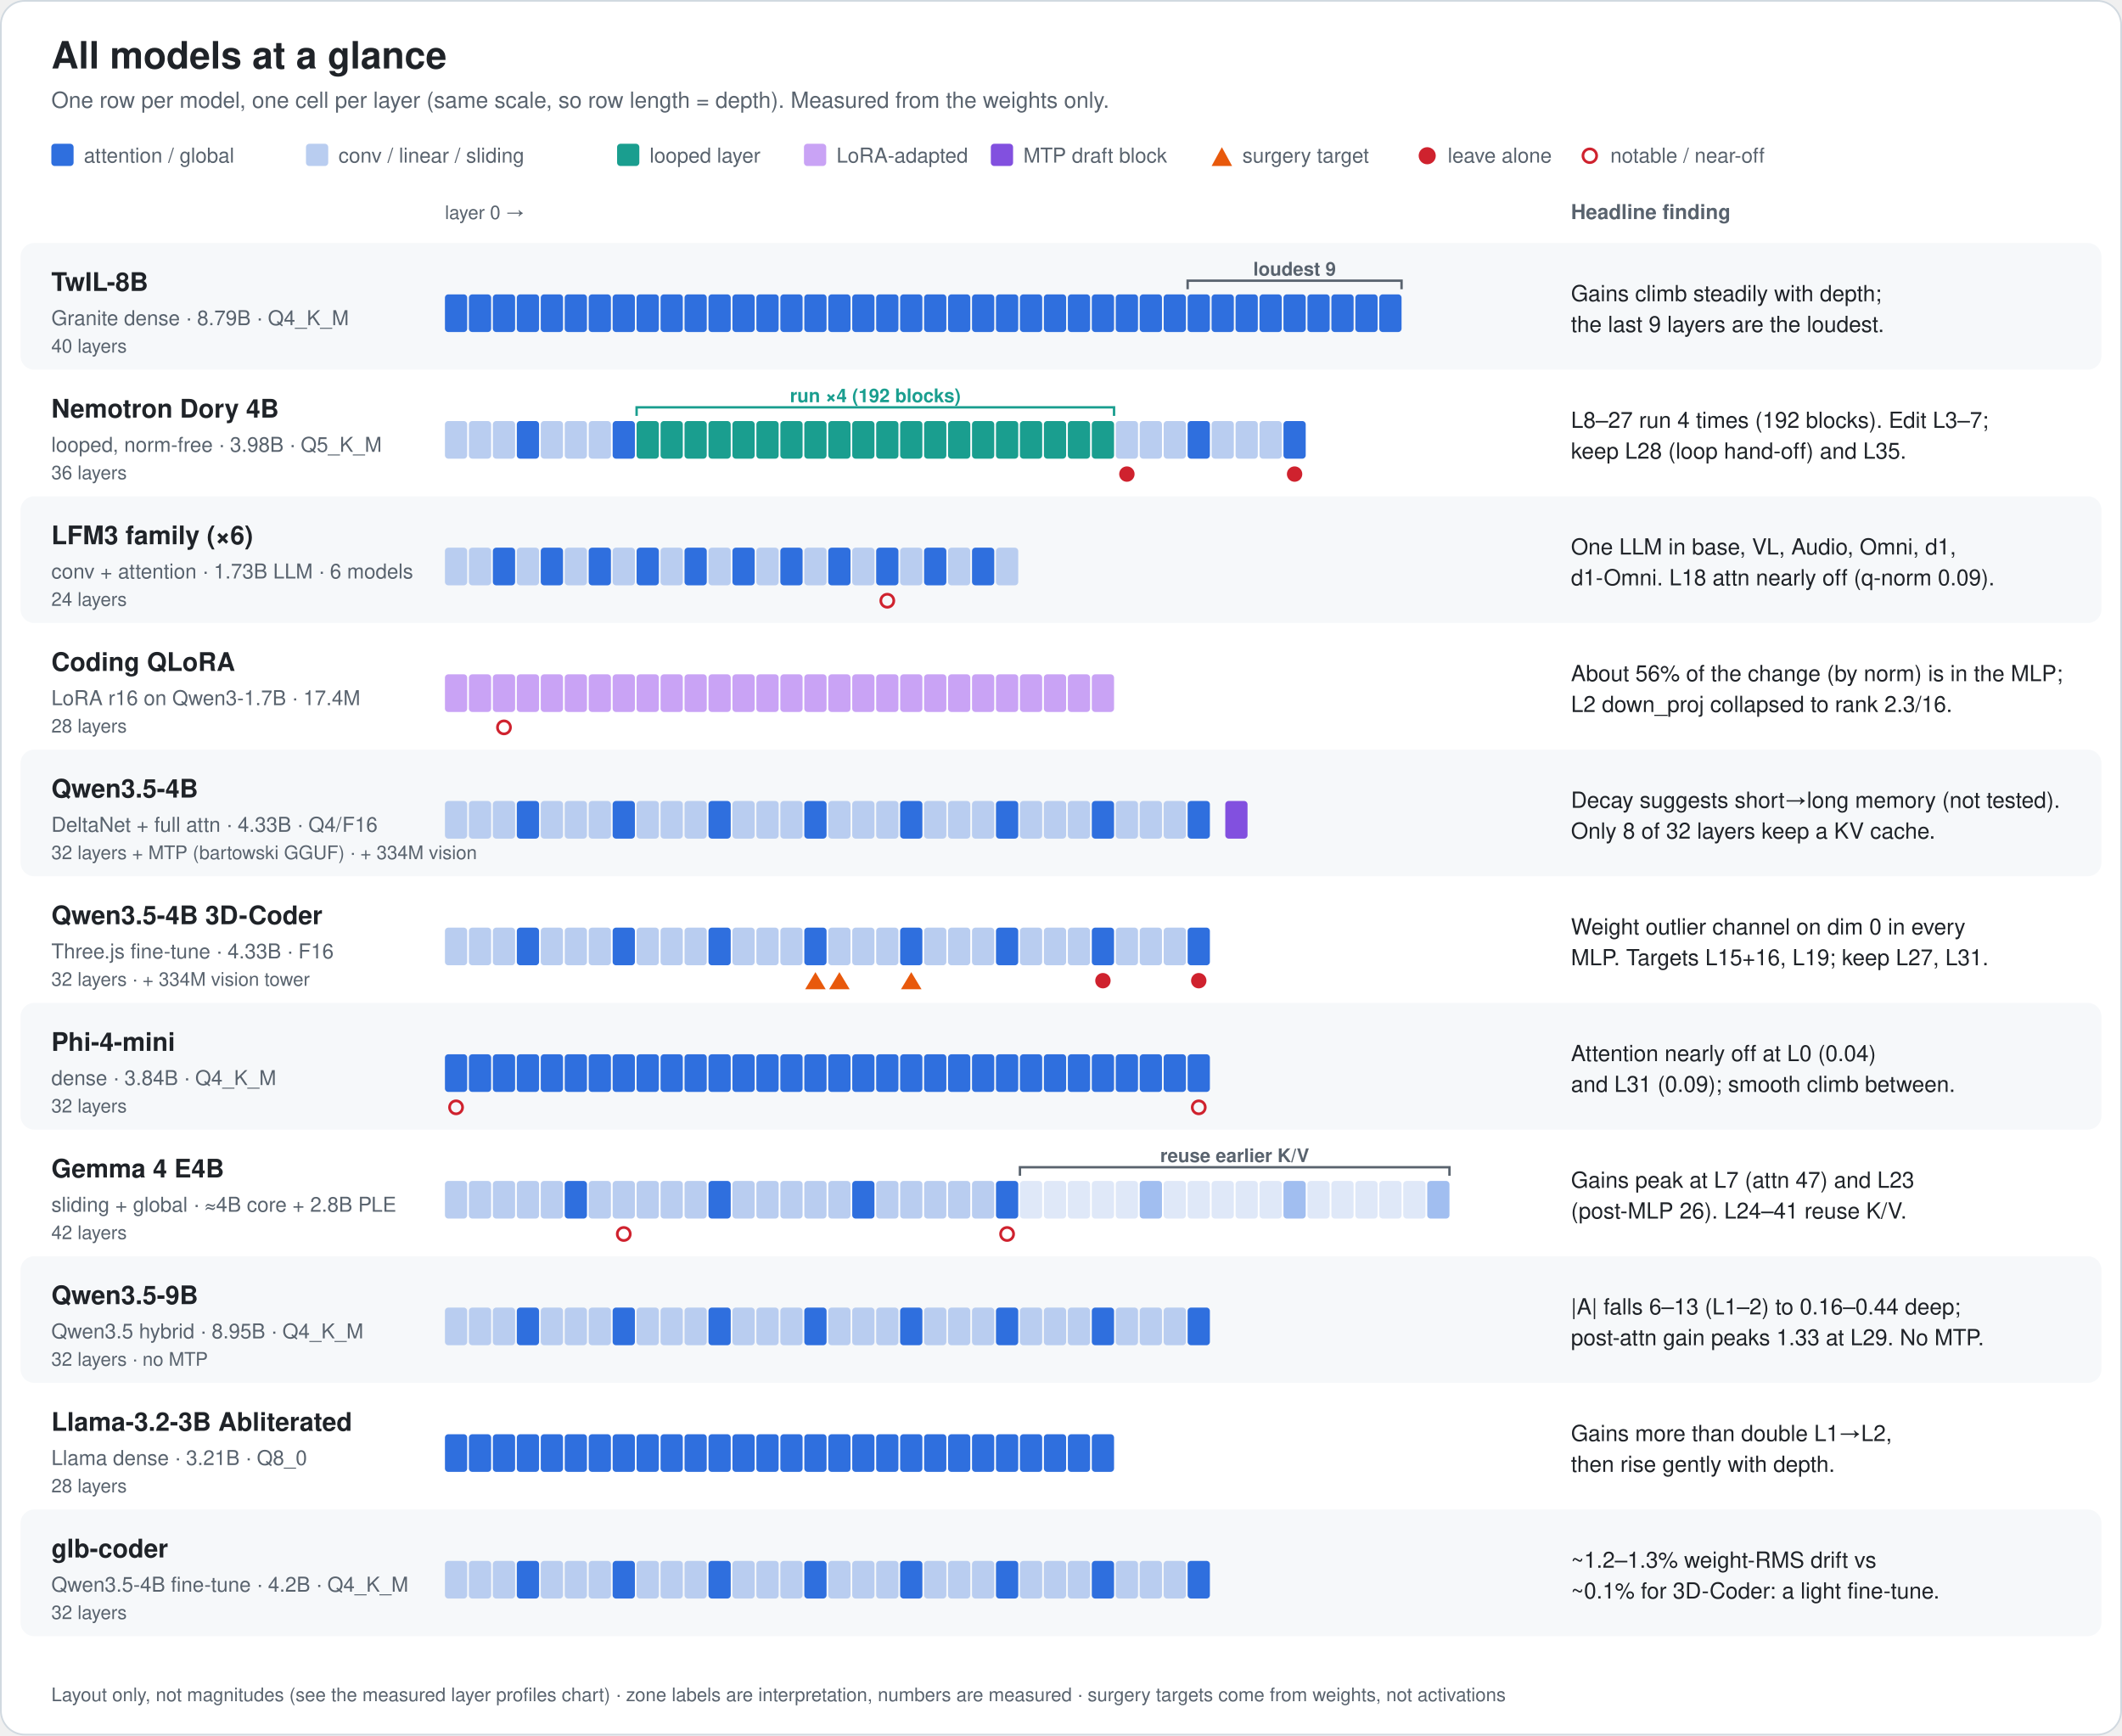
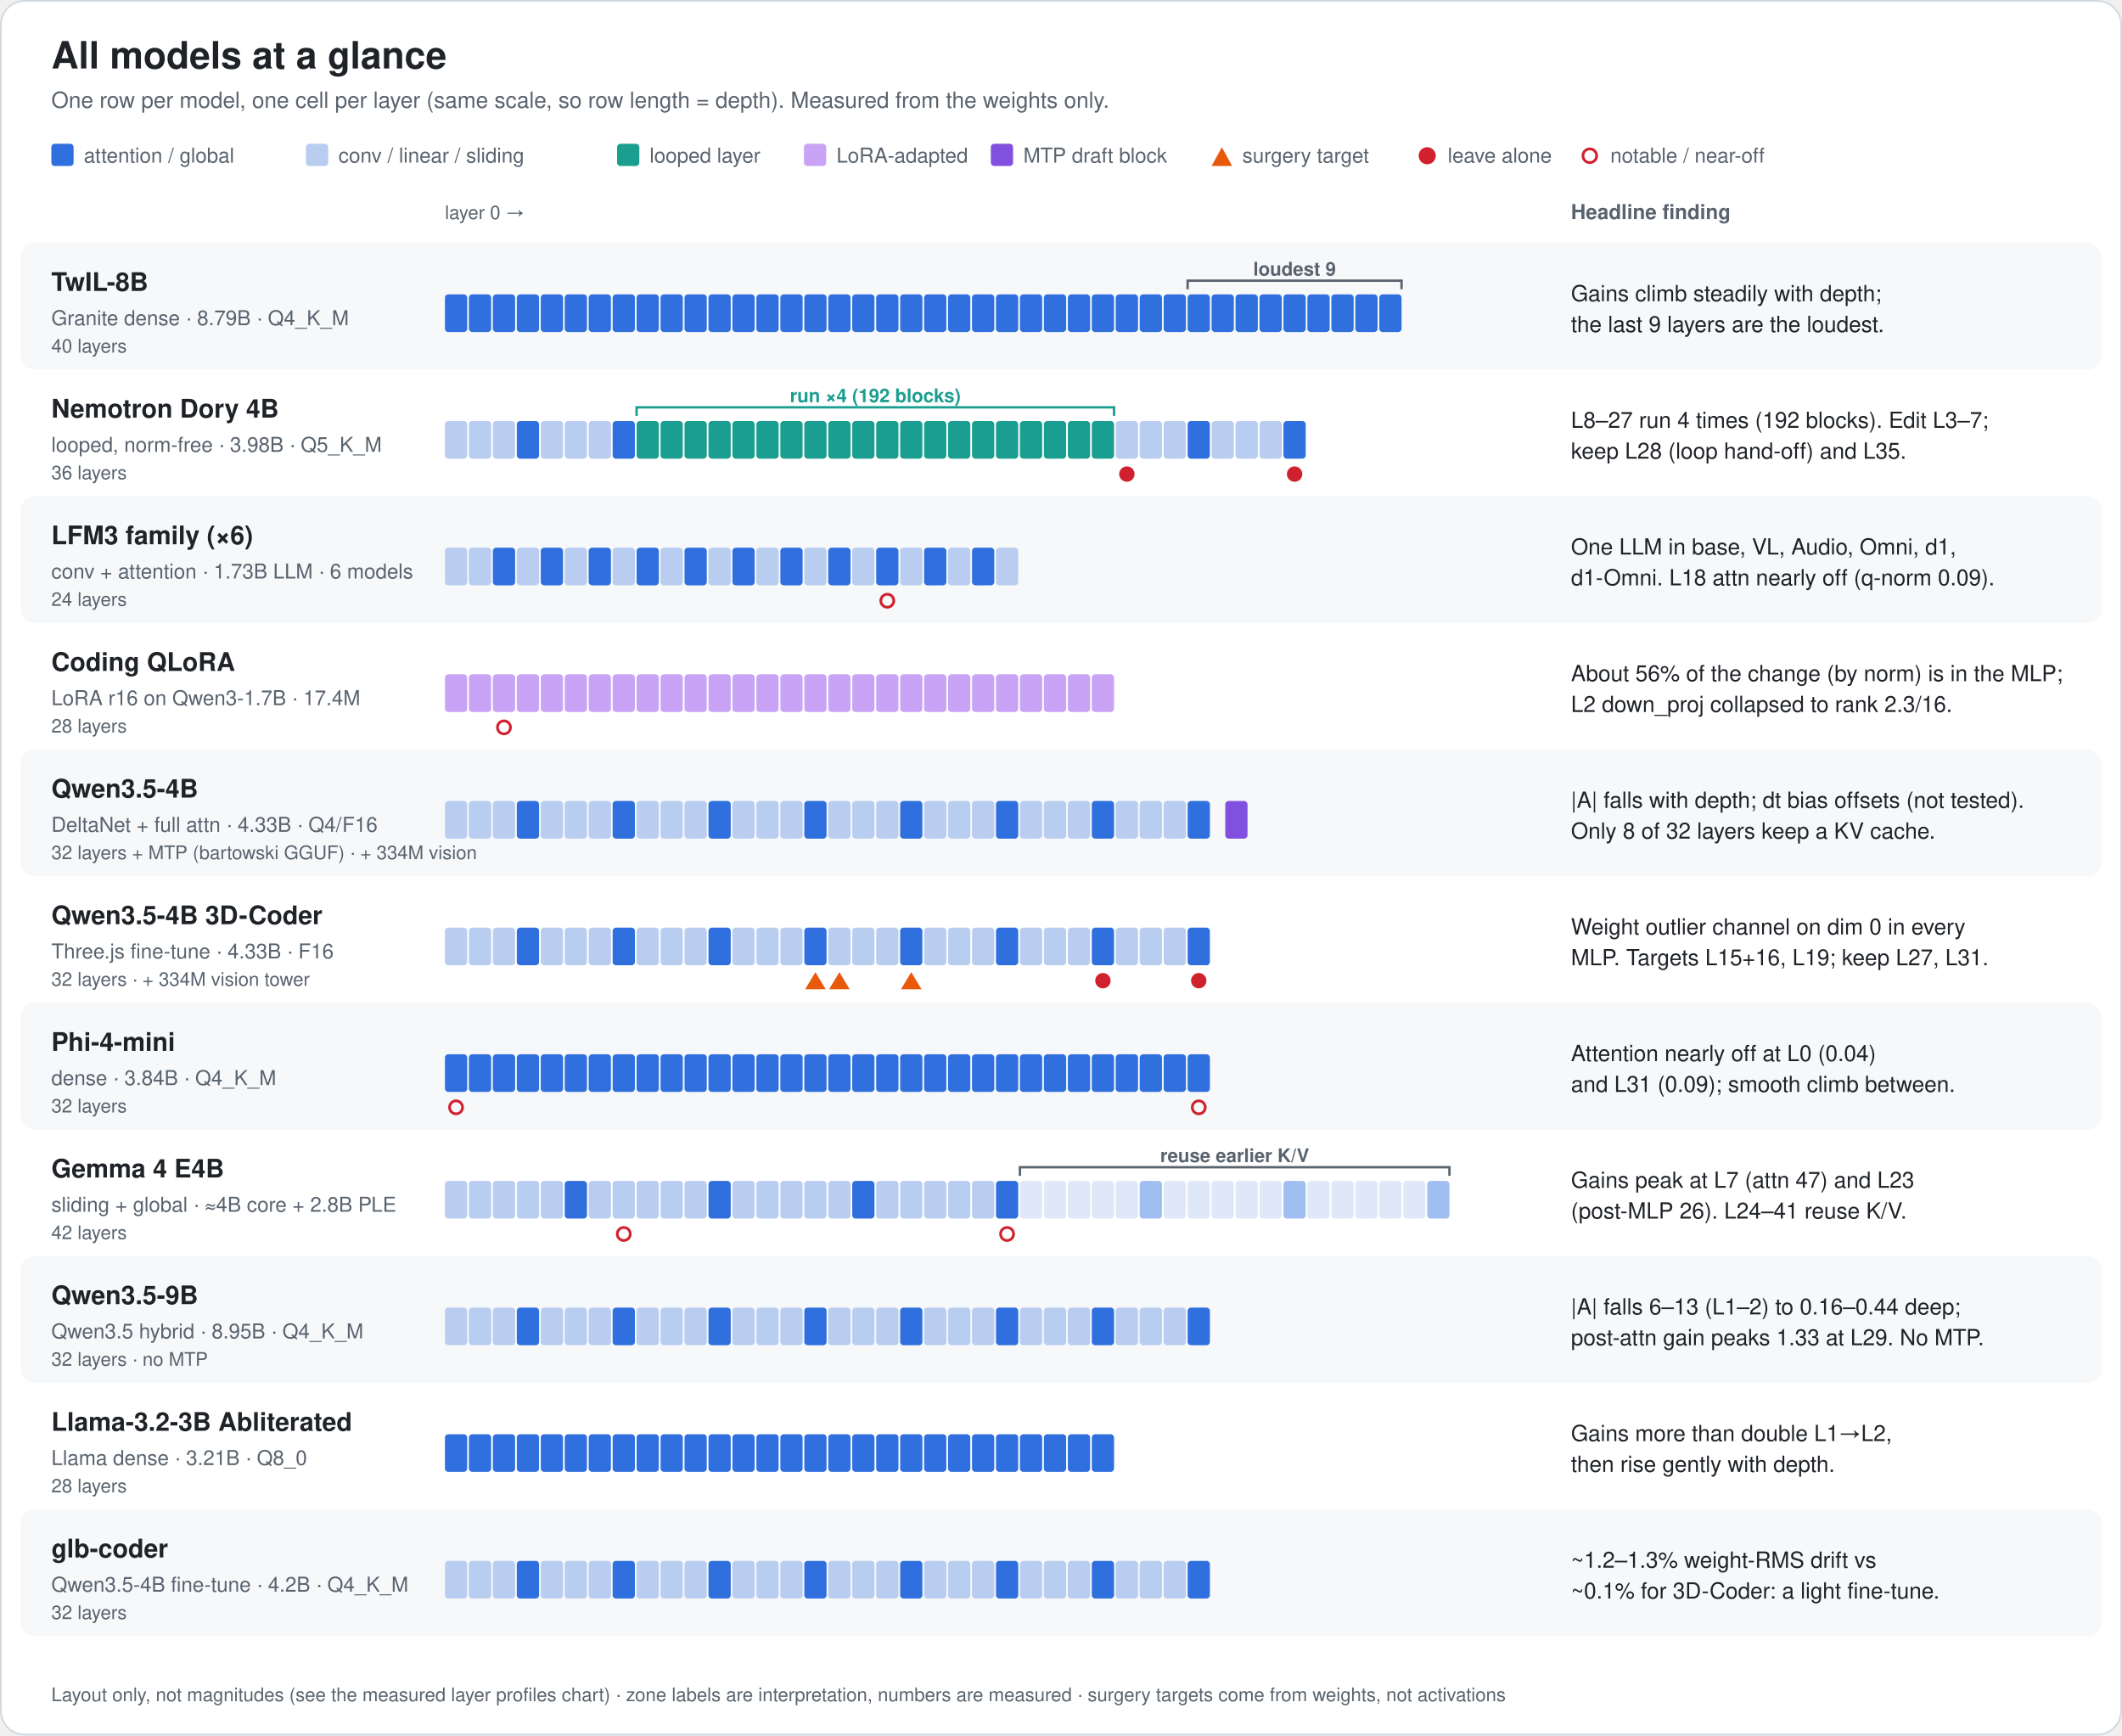
<svg xmlns="http://www.w3.org/2000/svg" width="1240" height="1014" viewBox="0 0 1240 1014" font-family="-apple-system,Segoe UI,Helvetica,Arial,sans-serif">
  <rect x="0.5" y="0.5" width="1239" height="1013" rx="14" fill="#ffffff" stroke="#d1d9e0" />
  <text x="30" y="40" font-size="22" fill="#1f2328" text-anchor="start" font-weight="700">All models at a glance</text>
  <text x="30" y="63" font-size="13" fill="#59636e" text-anchor="start" font-weight="normal">One row per model, one cell per layer (same scale, so row length = depth). Measured from the weights only.</text>
  <rect x="30" y="84" width="13" height="13" rx="2" fill="#2f6fde" />
  <text x="49" y="95" font-size="12" fill="#59636e" text-anchor="start" font-weight="normal">attention / global</text>
  <rect x="178.8" y="84" width="13" height="13" rx="2" fill="#b9cdf0" />
  <text x="197.8" y="95" font-size="12" fill="#59636e" text-anchor="start" font-weight="normal">conv / linear / sliding</text>
  <rect x="360.6" y="84" width="13" height="13" rx="2" fill="#1a9e8f" />
  <text x="379.6" y="95" font-size="12" fill="#59636e" text-anchor="start" font-weight="normal">looped layer</text>
  <rect x="469.8" y="84" width="13" height="13" rx="2" fill="#c9a3f5" />
  <text x="488.8" y="95" font-size="12" fill="#59636e" text-anchor="start" font-weight="normal">LoRA-adapted</text>
  <rect x="579.0" y="84" width="13" height="13" rx="2" fill="#8250df" />
  <text x="598.0" y="95" font-size="12" fill="#59636e" text-anchor="start" font-weight="normal">MTP draft block</text>
  <path d="M708.0 97 l6 -11 l6 11 z" fill="#e8590c" />
  <text x="726.0" y="95" font-size="12" fill="#59636e" text-anchor="start" font-weight="normal">surgery target</text>
  <circle cx="834.0" cy="91" r="5" fill="#cf222e" />
  <text x="846.0" y="95" font-size="12" fill="#59636e" text-anchor="start" font-weight="normal">leave alone</text>
  <circle cx="929.0" cy="91" r="4" fill="none" stroke="#cf222e" stroke-width="1.6" />
  <text x="941.0" y="95" font-size="12" fill="#59636e" text-anchor="start" font-weight="normal">notable / near-off</text>
  <text x="260" y="128" font-size="11" fill="#59636e" text-anchor="start" font-weight="normal">layer 0 →</text>
  <text x="918" y="128" font-size="12" fill="#59636e" text-anchor="start" font-weight="600">Headline finding</text>
  <rect x="12" y="142" width="1216" height="74" rx="8" fill="#f6f8fa" />
  <text x="30" y="170" font-size="15" fill="#1f2328" text-anchor="start" font-weight="700">TwIL-8B</text>
  <text x="30" y="190" font-size="12" fill="#59636e" text-anchor="start" font-weight="normal">Granite dense · 8.79B · Q4_K_M</text>
  <text x="30" y="206" font-size="11" fill="#59636e" text-anchor="start" font-weight="normal">40 layers</text>
  <rect x="260" y="172" width="13" height="22" rx="2" fill="#2f6fde" />
  <rect x="274" y="172" width="13" height="22" rx="2" fill="#2f6fde" />
  <rect x="288" y="172" width="13" height="22" rx="2" fill="#2f6fde" />
  <rect x="302" y="172" width="13" height="22" rx="2" fill="#2f6fde" />
  <rect x="316" y="172" width="13" height="22" rx="2" fill="#2f6fde" />
  <rect x="330" y="172" width="13" height="22" rx="2" fill="#2f6fde" />
  <rect x="344" y="172" width="13" height="22" rx="2" fill="#2f6fde" />
  <rect x="358" y="172" width="13" height="22" rx="2" fill="#2f6fde" />
  <rect x="372" y="172" width="13" height="22" rx="2" fill="#2f6fde" />
  <rect x="386" y="172" width="13" height="22" rx="2" fill="#2f6fde" />
  <rect x="400" y="172" width="13" height="22" rx="2" fill="#2f6fde" />
  <rect x="414" y="172" width="13" height="22" rx="2" fill="#2f6fde" />
  <rect x="428" y="172" width="13" height="22" rx="2" fill="#2f6fde" />
  <rect x="442" y="172" width="13" height="22" rx="2" fill="#2f6fde" />
  <rect x="456" y="172" width="13" height="22" rx="2" fill="#2f6fde" />
  <rect x="470" y="172" width="13" height="22" rx="2" fill="#2f6fde" />
  <rect x="484" y="172" width="13" height="22" rx="2" fill="#2f6fde" />
  <rect x="498" y="172" width="13" height="22" rx="2" fill="#2f6fde" />
  <rect x="512" y="172" width="13" height="22" rx="2" fill="#2f6fde" />
  <rect x="526" y="172" width="13" height="22" rx="2" fill="#2f6fde" />
  <rect x="540" y="172" width="13" height="22" rx="2" fill="#2f6fde" />
  <rect x="554" y="172" width="13" height="22" rx="2" fill="#2f6fde" />
  <rect x="568" y="172" width="13" height="22" rx="2" fill="#2f6fde" />
  <rect x="582" y="172" width="13" height="22" rx="2" fill="#2f6fde" />
  <rect x="596" y="172" width="13" height="22" rx="2" fill="#2f6fde" />
  <rect x="610" y="172" width="13" height="22" rx="2" fill="#2f6fde" />
  <rect x="624" y="172" width="13" height="22" rx="2" fill="#2f6fde" />
  <rect x="638" y="172" width="13" height="22" rx="2" fill="#2f6fde" />
  <rect x="652" y="172" width="13" height="22" rx="2" fill="#2f6fde" />
  <rect x="666" y="172" width="13" height="22" rx="2" fill="#2f6fde" />
  <rect x="680" y="172" width="13" height="22" rx="2" fill="#2f6fde" />
  <rect x="694" y="172" width="13" height="22" rx="2" fill="#2f6fde" />
  <rect x="708" y="172" width="13" height="22" rx="2" fill="#2f6fde" />
  <rect x="722" y="172" width="13" height="22" rx="2" fill="#2f6fde" />
  <rect x="736" y="172" width="13" height="22" rx="2" fill="#2f6fde" />
  <rect x="750" y="172" width="13" height="22" rx="2" fill="#2f6fde" />
  <rect x="764" y="172" width="13" height="22" rx="2" fill="#2f6fde" />
  <rect x="778" y="172" width="13" height="22" rx="2" fill="#2f6fde" />
  <rect x="792" y="172" width="13" height="22" rx="2" fill="#2f6fde" />
  <rect x="806" y="172" width="13" height="22" rx="2" fill="#2f6fde" />
  <path d="M694 169 v-5 H819 v5" fill="none" stroke="#59636e" stroke-width="1.4" />
  <text x="756.5" y="161" font-size="11" fill="#59636e" text-anchor="middle" font-weight="600">loudest 9</text>
  <text x="918" y="176" font-size="13" fill="#1f2328" text-anchor="start" font-weight="normal">Gains climb steadily with depth;</text>
  <text x="918" y="194" font-size="13" fill="#1f2328" text-anchor="start" font-weight="normal">the last 9 layers are the loudest.</text>
  <text x="30" y="244" font-size="15" fill="#1f2328" text-anchor="start" font-weight="700">Nemotron Dory 4B</text>
  <text x="30" y="264" font-size="12" fill="#59636e" text-anchor="start" font-weight="normal">looped, norm-free · 3.98B · Q5_K_M</text>
  <text x="30" y="280" font-size="11" fill="#59636e" text-anchor="start" font-weight="normal">36 layers</text>
  <rect x="260" y="246" width="13" height="22" rx="2" fill="#b9cdf0" />
  <rect x="274" y="246" width="13" height="22" rx="2" fill="#b9cdf0" />
  <rect x="288" y="246" width="13" height="22" rx="2" fill="#b9cdf0" />
  <rect x="302" y="246" width="13" height="22" rx="2" fill="#2f6fde" />
  <rect x="316" y="246" width="13" height="22" rx="2" fill="#b9cdf0" />
  <rect x="330" y="246" width="13" height="22" rx="2" fill="#b9cdf0" />
  <rect x="344" y="246" width="13" height="22" rx="2" fill="#b9cdf0" />
  <rect x="358" y="246" width="13" height="22" rx="2" fill="#2f6fde" />
  <rect x="372" y="246" width="13" height="22" rx="2" fill="#1a9e8f" />
  <rect x="386" y="246" width="13" height="22" rx="2" fill="#1a9e8f" />
  <rect x="400" y="246" width="13" height="22" rx="2" fill="#1a9e8f" />
  <rect x="414" y="246" width="13" height="22" rx="2" fill="#1a9e8f" />
  <rect x="428" y="246" width="13" height="22" rx="2" fill="#1a9e8f" />
  <rect x="442" y="246" width="13" height="22" rx="2" fill="#1a9e8f" />
  <rect x="456" y="246" width="13" height="22" rx="2" fill="#1a9e8f" />
  <rect x="470" y="246" width="13" height="22" rx="2" fill="#1a9e8f" />
  <rect x="484" y="246" width="13" height="22" rx="2" fill="#1a9e8f" />
  <rect x="498" y="246" width="13" height="22" rx="2" fill="#1a9e8f" />
  <rect x="512" y="246" width="13" height="22" rx="2" fill="#1a9e8f" />
  <rect x="526" y="246" width="13" height="22" rx="2" fill="#1a9e8f" />
  <rect x="540" y="246" width="13" height="22" rx="2" fill="#1a9e8f" />
  <rect x="554" y="246" width="13" height="22" rx="2" fill="#1a9e8f" />
  <rect x="568" y="246" width="13" height="22" rx="2" fill="#1a9e8f" />
  <rect x="582" y="246" width="13" height="22" rx="2" fill="#1a9e8f" />
  <rect x="596" y="246" width="13" height="22" rx="2" fill="#1a9e8f" />
  <rect x="610" y="246" width="13" height="22" rx="2" fill="#1a9e8f" />
  <rect x="624" y="246" width="13" height="22" rx="2" fill="#1a9e8f" />
  <rect x="638" y="246" width="13" height="22" rx="2" fill="#1a9e8f" />
  <rect x="652" y="246" width="13" height="22" rx="2" fill="#b9cdf0" />
  <rect x="666" y="246" width="13" height="22" rx="2" fill="#b9cdf0" />
  <rect x="680" y="246" width="13" height="22" rx="2" fill="#b9cdf0" />
  <rect x="694" y="246" width="13" height="22" rx="2" fill="#2f6fde" />
  <rect x="708" y="246" width="13" height="22" rx="2" fill="#b9cdf0" />
  <rect x="722" y="246" width="13" height="22" rx="2" fill="#b9cdf0" />
  <rect x="736" y="246" width="13" height="22" rx="2" fill="#b9cdf0" />
  <rect x="750" y="246" width="13" height="22" rx="2" fill="#2f6fde" />
  <circle cx="658.5" cy="277" r="4.5" fill="#cf222e" />
  <circle cx="756.5" cy="277" r="4.5" fill="#cf222e" />
  <path d="M372 243 v-5 H651 v5" fill="none" stroke="#1a9e8f" stroke-width="1.4" />
  <text x="511.5" y="235" font-size="11" fill="#1a9e8f" text-anchor="middle" font-weight="600">run ×4 (192 blocks)</text>
  <text x="918" y="250" font-size="13" fill="#1f2328" text-anchor="start" font-weight="normal">L8–27 run 4 times (192 blocks). Edit L3–7;</text>
  <text x="918" y="268" font-size="13" fill="#1f2328" text-anchor="start" font-weight="normal">keep L28 (loop hand-off) and L35.</text>
  <rect x="12" y="290" width="1216" height="74" rx="8" fill="#f6f8fa" />
  <text x="30" y="318" font-size="15" fill="#1f2328" text-anchor="start" font-weight="700">LFM3 family (×6)</text>
  <text x="30" y="338" font-size="12" fill="#59636e" text-anchor="start" font-weight="normal">conv + attention · 1.73B LLM · 6 models</text>
  <text x="30" y="354" font-size="11" fill="#59636e" text-anchor="start" font-weight="normal">24 layers</text>
  <rect x="260" y="320" width="13" height="22" rx="2" fill="#b9cdf0" />
  <rect x="274" y="320" width="13" height="22" rx="2" fill="#b9cdf0" />
  <rect x="288" y="320" width="13" height="22" rx="2" fill="#2f6fde" />
  <rect x="302" y="320" width="13" height="22" rx="2" fill="#b9cdf0" />
  <rect x="316" y="320" width="13" height="22" rx="2" fill="#2f6fde" />
  <rect x="330" y="320" width="13" height="22" rx="2" fill="#b9cdf0" />
  <rect x="344" y="320" width="13" height="22" rx="2" fill="#2f6fde" />
  <rect x="358" y="320" width="13" height="22" rx="2" fill="#b9cdf0" />
  <rect x="372" y="320" width="13" height="22" rx="2" fill="#2f6fde" />
  <rect x="386" y="320" width="13" height="22" rx="2" fill="#b9cdf0" />
  <rect x="400" y="320" width="13" height="22" rx="2" fill="#2f6fde" />
  <rect x="414" y="320" width="13" height="22" rx="2" fill="#b9cdf0" />
  <rect x="428" y="320" width="13" height="22" rx="2" fill="#2f6fde" />
  <rect x="442" y="320" width="13" height="22" rx="2" fill="#b9cdf0" />
  <rect x="456" y="320" width="13" height="22" rx="2" fill="#2f6fde" />
  <rect x="470" y="320" width="13" height="22" rx="2" fill="#b9cdf0" />
  <rect x="484" y="320" width="13" height="22" rx="2" fill="#2f6fde" />
  <rect x="498" y="320" width="13" height="22" rx="2" fill="#b9cdf0" />
  <rect x="512" y="320" width="13" height="22" rx="2" fill="#2f6fde" />
  <rect x="526" y="320" width="13" height="22" rx="2" fill="#b9cdf0" />
  <rect x="540" y="320" width="13" height="22" rx="2" fill="#2f6fde" />
  <rect x="554" y="320" width="13" height="22" rx="2" fill="#b9cdf0" />
  <rect x="568" y="320" width="13" height="22" rx="2" fill="#2f6fde" />
  <rect x="582" y="320" width="13" height="22" rx="2" fill="#b9cdf0" />
  <circle cx="518.5" cy="351" r="3.8" fill="none" stroke="#cf222e" stroke-width="1.6" />
  <text x="918" y="324" font-size="13" fill="#1f2328" text-anchor="start" font-weight="normal">One LLM in base, VL, Audio, Omni, d1,</text>
  <text x="918" y="342" font-size="13" fill="#1f2328" text-anchor="start" font-weight="normal">d1-Omni. L18 attn nearly off (q-norm 0.09).</text>
  <text x="30" y="392" font-size="15" fill="#1f2328" text-anchor="start" font-weight="700">Coding QLoRA</text>
  <text x="30" y="412" font-size="12" fill="#59636e" text-anchor="start" font-weight="normal">LoRA r16 on Qwen3-1.7B · 17.4M</text>
  <text x="30" y="428" font-size="11" fill="#59636e" text-anchor="start" font-weight="normal">28 layers</text>
  <rect x="260" y="394" width="13" height="22" rx="2" fill="#c9a3f5" />
  <rect x="274" y="394" width="13" height="22" rx="2" fill="#c9a3f5" />
  <rect x="288" y="394" width="13" height="22" rx="2" fill="#c9a3f5" />
  <rect x="302" y="394" width="13" height="22" rx="2" fill="#c9a3f5" />
  <rect x="316" y="394" width="13" height="22" rx="2" fill="#c9a3f5" />
  <rect x="330" y="394" width="13" height="22" rx="2" fill="#c9a3f5" />
  <rect x="344" y="394" width="13" height="22" rx="2" fill="#c9a3f5" />
  <rect x="358" y="394" width="13" height="22" rx="2" fill="#c9a3f5" />
  <rect x="372" y="394" width="13" height="22" rx="2" fill="#c9a3f5" />
  <rect x="386" y="394" width="13" height="22" rx="2" fill="#c9a3f5" />
  <rect x="400" y="394" width="13" height="22" rx="2" fill="#c9a3f5" />
  <rect x="414" y="394" width="13" height="22" rx="2" fill="#c9a3f5" />
  <rect x="428" y="394" width="13" height="22" rx="2" fill="#c9a3f5" />
  <rect x="442" y="394" width="13" height="22" rx="2" fill="#c9a3f5" />
  <rect x="456" y="394" width="13" height="22" rx="2" fill="#c9a3f5" />
  <rect x="470" y="394" width="13" height="22" rx="2" fill="#c9a3f5" />
  <rect x="484" y="394" width="13" height="22" rx="2" fill="#c9a3f5" />
  <rect x="498" y="394" width="13" height="22" rx="2" fill="#c9a3f5" />
  <rect x="512" y="394" width="13" height="22" rx="2" fill="#c9a3f5" />
  <rect x="526" y="394" width="13" height="22" rx="2" fill="#c9a3f5" />
  <rect x="540" y="394" width="13" height="22" rx="2" fill="#c9a3f5" />
  <rect x="554" y="394" width="13" height="22" rx="2" fill="#c9a3f5" />
  <rect x="568" y="394" width="13" height="22" rx="2" fill="#c9a3f5" />
  <rect x="582" y="394" width="13" height="22" rx="2" fill="#c9a3f5" />
  <rect x="596" y="394" width="13" height="22" rx="2" fill="#c9a3f5" />
  <rect x="610" y="394" width="13" height="22" rx="2" fill="#c9a3f5" />
  <rect x="624" y="394" width="13" height="22" rx="2" fill="#c9a3f5" />
  <rect x="638" y="394" width="13" height="22" rx="2" fill="#c9a3f5" />
  <circle cx="294.5" cy="425" r="3.8" fill="none" stroke="#cf222e" stroke-width="1.6" />
  <text x="918" y="398" font-size="13" fill="#1f2328" text-anchor="start" font-weight="normal">About 56% of the change (by norm) is in the MLP;</text>
  <text x="918" y="416" font-size="13" fill="#1f2328" text-anchor="start" font-weight="normal">L2 down_proj collapsed to rank 2.3/16.</text>
  <rect x="12" y="438" width="1216" height="74" rx="8" fill="#f6f8fa" />
  <text x="30" y="466" font-size="15" fill="#1f2328" text-anchor="start" font-weight="700">Qwen3.5-4B</text>
  <text x="30" y="486" font-size="12" fill="#59636e" text-anchor="start" font-weight="normal">DeltaNet + full attn · 4.33B · Q4/F16</text>
  <text x="30" y="502" font-size="11" fill="#59636e" text-anchor="start" font-weight="normal">32 layers + MTP (bartowski GGUF) · + 334M vision</text>
  <rect x="260" y="468" width="13" height="22" rx="2" fill="#b9cdf0" />
  <rect x="274" y="468" width="13" height="22" rx="2" fill="#b9cdf0" />
  <rect x="288" y="468" width="13" height="22" rx="2" fill="#b9cdf0" />
  <rect x="302" y="468" width="13" height="22" rx="2" fill="#2f6fde" />
  <rect x="316" y="468" width="13" height="22" rx="2" fill="#b9cdf0" />
  <rect x="330" y="468" width="13" height="22" rx="2" fill="#b9cdf0" />
  <rect x="344" y="468" width="13" height="22" rx="2" fill="#b9cdf0" />
  <rect x="358" y="468" width="13" height="22" rx="2" fill="#2f6fde" />
  <rect x="372" y="468" width="13" height="22" rx="2" fill="#b9cdf0" />
  <rect x="386" y="468" width="13" height="22" rx="2" fill="#b9cdf0" />
  <rect x="400" y="468" width="13" height="22" rx="2" fill="#b9cdf0" />
  <rect x="414" y="468" width="13" height="22" rx="2" fill="#2f6fde" />
  <rect x="428" y="468" width="13" height="22" rx="2" fill="#b9cdf0" />
  <rect x="442" y="468" width="13" height="22" rx="2" fill="#b9cdf0" />
  <rect x="456" y="468" width="13" height="22" rx="2" fill="#b9cdf0" />
  <rect x="470" y="468" width="13" height="22" rx="2" fill="#2f6fde" />
  <rect x="484" y="468" width="13" height="22" rx="2" fill="#b9cdf0" />
  <rect x="498" y="468" width="13" height="22" rx="2" fill="#b9cdf0" />
  <rect x="512" y="468" width="13" height="22" rx="2" fill="#b9cdf0" />
  <rect x="526" y="468" width="13" height="22" rx="2" fill="#2f6fde" />
  <rect x="540" y="468" width="13" height="22" rx="2" fill="#b9cdf0" />
  <rect x="554" y="468" width="13" height="22" rx="2" fill="#b9cdf0" />
  <rect x="568" y="468" width="13" height="22" rx="2" fill="#b9cdf0" />
  <rect x="582" y="468" width="13" height="22" rx="2" fill="#2f6fde" />
  <rect x="596" y="468" width="13" height="22" rx="2" fill="#b9cdf0" />
  <rect x="610" y="468" width="13" height="22" rx="2" fill="#b9cdf0" />
  <rect x="624" y="468" width="13" height="22" rx="2" fill="#b9cdf0" />
  <rect x="638" y="468" width="13" height="22" rx="2" fill="#2f6fde" />
  <rect x="652" y="468" width="13" height="22" rx="2" fill="#b9cdf0" />
  <rect x="666" y="468" width="13" height="22" rx="2" fill="#b9cdf0" />
  <rect x="680" y="468" width="13" height="22" rx="2" fill="#b9cdf0" />
  <rect x="694" y="468" width="13" height="22" rx="2" fill="#2f6fde" />
  <rect x="716" y="468" width="13" height="22" rx="2" fill="#8250df" />
-   <text x="918" y="472" font-size="13" fill="#1f2328" text-anchor="start" font-weight="normal">Decay suggests short→long memory (not tested).</text>
+   <text x="918" y="472" font-size="13" fill="#1f2328" text-anchor="start" font-weight="normal">|A| falls with depth; dt bias offsets (not tested).</text>
  <text x="918" y="490" font-size="13" fill="#1f2328" text-anchor="start" font-weight="normal">Only 8 of 32 layers keep a KV cache.</text>
  <text x="30" y="540" font-size="15" fill="#1f2328" text-anchor="start" font-weight="700">Qwen3.5-4B 3D-Coder</text>
  <text x="30" y="560" font-size="12" fill="#59636e" text-anchor="start" font-weight="normal">Three.js fine-tune · 4.33B · F16</text>
  <text x="30" y="576" font-size="11" fill="#59636e" text-anchor="start" font-weight="normal">32 layers · + 334M vision tower</text>
  <rect x="260" y="542" width="13" height="22" rx="2" fill="#b9cdf0" />
  <rect x="274" y="542" width="13" height="22" rx="2" fill="#b9cdf0" />
  <rect x="288" y="542" width="13" height="22" rx="2" fill="#b9cdf0" />
  <rect x="302" y="542" width="13" height="22" rx="2" fill="#2f6fde" />
  <rect x="316" y="542" width="13" height="22" rx="2" fill="#b9cdf0" />
  <rect x="330" y="542" width="13" height="22" rx="2" fill="#b9cdf0" />
  <rect x="344" y="542" width="13" height="22" rx="2" fill="#b9cdf0" />
  <rect x="358" y="542" width="13" height="22" rx="2" fill="#2f6fde" />
  <rect x="372" y="542" width="13" height="22" rx="2" fill="#b9cdf0" />
  <rect x="386" y="542" width="13" height="22" rx="2" fill="#b9cdf0" />
  <rect x="400" y="542" width="13" height="22" rx="2" fill="#b9cdf0" />
  <rect x="414" y="542" width="13" height="22" rx="2" fill="#2f6fde" />
  <rect x="428" y="542" width="13" height="22" rx="2" fill="#b9cdf0" />
  <rect x="442" y="542" width="13" height="22" rx="2" fill="#b9cdf0" />
  <rect x="456" y="542" width="13" height="22" rx="2" fill="#b9cdf0" />
  <rect x="470" y="542" width="13" height="22" rx="2" fill="#2f6fde" />
  <rect x="484" y="542" width="13" height="22" rx="2" fill="#b9cdf0" />
  <rect x="498" y="542" width="13" height="22" rx="2" fill="#b9cdf0" />
  <rect x="512" y="542" width="13" height="22" rx="2" fill="#b9cdf0" />
  <rect x="526" y="542" width="13" height="22" rx="2" fill="#2f6fde" />
  <rect x="540" y="542" width="13" height="22" rx="2" fill="#b9cdf0" />
  <rect x="554" y="542" width="13" height="22" rx="2" fill="#b9cdf0" />
  <rect x="568" y="542" width="13" height="22" rx="2" fill="#b9cdf0" />
  <rect x="582" y="542" width="13" height="22" rx="2" fill="#2f6fde" />
  <rect x="596" y="542" width="13" height="22" rx="2" fill="#b9cdf0" />
  <rect x="610" y="542" width="13" height="22" rx="2" fill="#b9cdf0" />
  <rect x="624" y="542" width="13" height="22" rx="2" fill="#b9cdf0" />
  <rect x="638" y="542" width="13" height="22" rx="2" fill="#2f6fde" />
  <rect x="652" y="542" width="13" height="22" rx="2" fill="#b9cdf0" />
  <rect x="666" y="542" width="13" height="22" rx="2" fill="#b9cdf0" />
  <rect x="680" y="542" width="13" height="22" rx="2" fill="#b9cdf0" />
  <rect x="694" y="542" width="13" height="22" rx="2" fill="#2f6fde" />
  <path d="M470.5 578 l6 -10 l6 10 z" fill="#e8590c" />
  <path d="M484.5 578 l6 -10 l6 10 z" fill="#e8590c" />
  <path d="M526.5 578 l6 -10 l6 10 z" fill="#e8590c" />
  <circle cx="644.5" cy="573" r="4.5" fill="#cf222e" />
  <circle cx="700.5" cy="573" r="4.5" fill="#cf222e" />
  <text x="918" y="546" font-size="13" fill="#1f2328" text-anchor="start" font-weight="normal">Weight outlier channel on dim 0 in every</text>
  <text x="918" y="564" font-size="13" fill="#1f2328" text-anchor="start" font-weight="normal">MLP. Targets L15+16, L19; keep L27, L31.</text>
  <rect x="12" y="586" width="1216" height="74" rx="8" fill="#f6f8fa" />
  <text x="30" y="614" font-size="15" fill="#1f2328" text-anchor="start" font-weight="700">Phi-4-mini</text>
  <text x="30" y="634" font-size="12" fill="#59636e" text-anchor="start" font-weight="normal">dense · 3.84B · Q4_K_M</text>
  <text x="30" y="650" font-size="11" fill="#59636e" text-anchor="start" font-weight="normal">32 layers</text>
  <rect x="260" y="616" width="13" height="22" rx="2" fill="#2f6fde" />
  <rect x="274" y="616" width="13" height="22" rx="2" fill="#2f6fde" />
  <rect x="288" y="616" width="13" height="22" rx="2" fill="#2f6fde" />
  <rect x="302" y="616" width="13" height="22" rx="2" fill="#2f6fde" />
  <rect x="316" y="616" width="13" height="22" rx="2" fill="#2f6fde" />
  <rect x="330" y="616" width="13" height="22" rx="2" fill="#2f6fde" />
  <rect x="344" y="616" width="13" height="22" rx="2" fill="#2f6fde" />
  <rect x="358" y="616" width="13" height="22" rx="2" fill="#2f6fde" />
  <rect x="372" y="616" width="13" height="22" rx="2" fill="#2f6fde" />
  <rect x="386" y="616" width="13" height="22" rx="2" fill="#2f6fde" />
  <rect x="400" y="616" width="13" height="22" rx="2" fill="#2f6fde" />
  <rect x="414" y="616" width="13" height="22" rx="2" fill="#2f6fde" />
  <rect x="428" y="616" width="13" height="22" rx="2" fill="#2f6fde" />
  <rect x="442" y="616" width="13" height="22" rx="2" fill="#2f6fde" />
  <rect x="456" y="616" width="13" height="22" rx="2" fill="#2f6fde" />
  <rect x="470" y="616" width="13" height="22" rx="2" fill="#2f6fde" />
  <rect x="484" y="616" width="13" height="22" rx="2" fill="#2f6fde" />
  <rect x="498" y="616" width="13" height="22" rx="2" fill="#2f6fde" />
  <rect x="512" y="616" width="13" height="22" rx="2" fill="#2f6fde" />
  <rect x="526" y="616" width="13" height="22" rx="2" fill="#2f6fde" />
  <rect x="540" y="616" width="13" height="22" rx="2" fill="#2f6fde" />
  <rect x="554" y="616" width="13" height="22" rx="2" fill="#2f6fde" />
  <rect x="568" y="616" width="13" height="22" rx="2" fill="#2f6fde" />
  <rect x="582" y="616" width="13" height="22" rx="2" fill="#2f6fde" />
  <rect x="596" y="616" width="13" height="22" rx="2" fill="#2f6fde" />
  <rect x="610" y="616" width="13" height="22" rx="2" fill="#2f6fde" />
  <rect x="624" y="616" width="13" height="22" rx="2" fill="#2f6fde" />
  <rect x="638" y="616" width="13" height="22" rx="2" fill="#2f6fde" />
  <rect x="652" y="616" width="13" height="22" rx="2" fill="#2f6fde" />
  <rect x="666" y="616" width="13" height="22" rx="2" fill="#2f6fde" />
  <rect x="680" y="616" width="13" height="22" rx="2" fill="#2f6fde" />
  <rect x="694" y="616" width="13" height="22" rx="2" fill="#2f6fde" />
  <circle cx="266.5" cy="647" r="3.8" fill="none" stroke="#cf222e" stroke-width="1.6" />
  <circle cx="700.5" cy="647" r="3.8" fill="none" stroke="#cf222e" stroke-width="1.6" />
  <text x="918" y="620" font-size="13" fill="#1f2328" text-anchor="start" font-weight="normal">Attention nearly off at L0 (0.04)</text>
  <text x="918" y="638" font-size="13" fill="#1f2328" text-anchor="start" font-weight="normal">and L31 (0.09); smooth climb between.</text>
  <text x="30" y="688" font-size="15" fill="#1f2328" text-anchor="start" font-weight="700">Gemma 4 E4B</text>
  <text x="30" y="708" font-size="12" fill="#59636e" text-anchor="start" font-weight="normal">sliding + global · ≈4B core + 2.8B PLE</text>
  <text x="30" y="724" font-size="11" fill="#59636e" text-anchor="start" font-weight="normal">42 layers</text>
  <rect x="260" y="690" width="13" height="22" rx="2" fill="#b9cdf0" />
  <rect x="274" y="690" width="13" height="22" rx="2" fill="#b9cdf0" />
  <rect x="288" y="690" width="13" height="22" rx="2" fill="#b9cdf0" />
  <rect x="302" y="690" width="13" height="22" rx="2" fill="#b9cdf0" />
  <rect x="316" y="690" width="13" height="22" rx="2" fill="#b9cdf0" />
  <rect x="330" y="690" width="13" height="22" rx="2" fill="#2f6fde" />
  <rect x="344" y="690" width="13" height="22" rx="2" fill="#b9cdf0" />
  <rect x="358" y="690" width="13" height="22" rx="2" fill="#b9cdf0" />
  <rect x="372" y="690" width="13" height="22" rx="2" fill="#b9cdf0" />
  <rect x="386" y="690" width="13" height="22" rx="2" fill="#b9cdf0" />
  <rect x="400" y="690" width="13" height="22" rx="2" fill="#b9cdf0" />
  <rect x="414" y="690" width="13" height="22" rx="2" fill="#2f6fde" />
  <rect x="428" y="690" width="13" height="22" rx="2" fill="#b9cdf0" />
  <rect x="442" y="690" width="13" height="22" rx="2" fill="#b9cdf0" />
  <rect x="456" y="690" width="13" height="22" rx="2" fill="#b9cdf0" />
  <rect x="470" y="690" width="13" height="22" rx="2" fill="#b9cdf0" />
  <rect x="484" y="690" width="13" height="22" rx="2" fill="#b9cdf0" />
  <rect x="498" y="690" width="13" height="22" rx="2" fill="#2f6fde" />
  <rect x="512" y="690" width="13" height="22" rx="2" fill="#b9cdf0" />
  <rect x="526" y="690" width="13" height="22" rx="2" fill="#b9cdf0" />
  <rect x="540" y="690" width="13" height="22" rx="2" fill="#b9cdf0" />
  <rect x="554" y="690" width="13" height="22" rx="2" fill="#b9cdf0" />
  <rect x="568" y="690" width="13" height="22" rx="2" fill="#b9cdf0" />
  <rect x="582" y="690" width="13" height="22" rx="2" fill="#2f6fde" />
  <rect x="596" y="690" width="13" height="22" rx="2" fill="#b9cdf0" opacity="0.45" />
  <rect x="610" y="690" width="13" height="22" rx="2" fill="#b9cdf0" opacity="0.45" />
  <rect x="624" y="690" width="13" height="22" rx="2" fill="#b9cdf0" opacity="0.45" />
  <rect x="638" y="690" width="13" height="22" rx="2" fill="#b9cdf0" opacity="0.45" />
  <rect x="652" y="690" width="13" height="22" rx="2" fill="#b9cdf0" opacity="0.45" />
  <rect x="666" y="690" width="13" height="22" rx="2" fill="#2f6fde" opacity="0.45" />
  <rect x="680" y="690" width="13" height="22" rx="2" fill="#b9cdf0" opacity="0.45" />
  <rect x="694" y="690" width="13" height="22" rx="2" fill="#b9cdf0" opacity="0.45" />
  <rect x="708" y="690" width="13" height="22" rx="2" fill="#b9cdf0" opacity="0.45" />
  <rect x="722" y="690" width="13" height="22" rx="2" fill="#b9cdf0" opacity="0.45" />
  <rect x="736" y="690" width="13" height="22" rx="2" fill="#b9cdf0" opacity="0.45" />
  <rect x="750" y="690" width="13" height="22" rx="2" fill="#2f6fde" opacity="0.45" />
  <rect x="764" y="690" width="13" height="22" rx="2" fill="#b9cdf0" opacity="0.45" />
  <rect x="778" y="690" width="13" height="22" rx="2" fill="#b9cdf0" opacity="0.45" />
  <rect x="792" y="690" width="13" height="22" rx="2" fill="#b9cdf0" opacity="0.45" />
  <rect x="806" y="690" width="13" height="22" rx="2" fill="#b9cdf0" opacity="0.45" />
  <rect x="820" y="690" width="13" height="22" rx="2" fill="#b9cdf0" opacity="0.45" />
  <rect x="834" y="690" width="13" height="22" rx="2" fill="#2f6fde" opacity="0.45" />
  <circle cx="364.5" cy="721" r="3.8" fill="none" stroke="#cf222e" stroke-width="1.6" />
  <circle cx="588.5" cy="721" r="3.8" fill="none" stroke="#cf222e" stroke-width="1.6" />
  <path d="M596 687 v-5 H847 v5" fill="none" stroke="#59636e" stroke-width="1.4" />
  <text x="721.5" y="679" font-size="11" fill="#59636e" text-anchor="middle" font-weight="600">reuse earlier K/V</text>
  <text x="918" y="694" font-size="13" fill="#1f2328" text-anchor="start" font-weight="normal">Gains peak at L7 (attn 47) and L23</text>
  <text x="918" y="712" font-size="13" fill="#1f2328" text-anchor="start" font-weight="normal">(post-MLP 26). L24–41 reuse K/V.</text>
  <rect x="12" y="734" width="1216" height="74" rx="8" fill="#f6f8fa" />
  <text x="30" y="762" font-size="15" fill="#1f2328" text-anchor="start" font-weight="700">Qwen3.5-9B</text>
  <text x="30" y="782" font-size="12" fill="#59636e" text-anchor="start" font-weight="normal">Qwen3.5 hybrid · 8.95B · Q4_K_M</text>
  <text x="30" y="798" font-size="11" fill="#59636e" text-anchor="start" font-weight="normal">32 layers · no MTP</text>
  <rect x="260" y="764" width="13" height="22" rx="2" fill="#b9cdf0" />
  <rect x="274" y="764" width="13" height="22" rx="2" fill="#b9cdf0" />
  <rect x="288" y="764" width="13" height="22" rx="2" fill="#b9cdf0" />
  <rect x="302" y="764" width="13" height="22" rx="2" fill="#2f6fde" />
  <rect x="316" y="764" width="13" height="22" rx="2" fill="#b9cdf0" />
  <rect x="330" y="764" width="13" height="22" rx="2" fill="#b9cdf0" />
  <rect x="344" y="764" width="13" height="22" rx="2" fill="#b9cdf0" />
  <rect x="358" y="764" width="13" height="22" rx="2" fill="#2f6fde" />
  <rect x="372" y="764" width="13" height="22" rx="2" fill="#b9cdf0" />
  <rect x="386" y="764" width="13" height="22" rx="2" fill="#b9cdf0" />
  <rect x="400" y="764" width="13" height="22" rx="2" fill="#b9cdf0" />
  <rect x="414" y="764" width="13" height="22" rx="2" fill="#2f6fde" />
  <rect x="428" y="764" width="13" height="22" rx="2" fill="#b9cdf0" />
  <rect x="442" y="764" width="13" height="22" rx="2" fill="#b9cdf0" />
  <rect x="456" y="764" width="13" height="22" rx="2" fill="#b9cdf0" />
  <rect x="470" y="764" width="13" height="22" rx="2" fill="#2f6fde" />
  <rect x="484" y="764" width="13" height="22" rx="2" fill="#b9cdf0" />
  <rect x="498" y="764" width="13" height="22" rx="2" fill="#b9cdf0" />
  <rect x="512" y="764" width="13" height="22" rx="2" fill="#b9cdf0" />
  <rect x="526" y="764" width="13" height="22" rx="2" fill="#2f6fde" />
  <rect x="540" y="764" width="13" height="22" rx="2" fill="#b9cdf0" />
  <rect x="554" y="764" width="13" height="22" rx="2" fill="#b9cdf0" />
  <rect x="568" y="764" width="13" height="22" rx="2" fill="#b9cdf0" />
  <rect x="582" y="764" width="13" height="22" rx="2" fill="#2f6fde" />
  <rect x="596" y="764" width="13" height="22" rx="2" fill="#b9cdf0" />
  <rect x="610" y="764" width="13" height="22" rx="2" fill="#b9cdf0" />
  <rect x="624" y="764" width="13" height="22" rx="2" fill="#b9cdf0" />
  <rect x="638" y="764" width="13" height="22" rx="2" fill="#2f6fde" />
  <rect x="652" y="764" width="13" height="22" rx="2" fill="#b9cdf0" />
  <rect x="666" y="764" width="13" height="22" rx="2" fill="#b9cdf0" />
  <rect x="680" y="764" width="13" height="22" rx="2" fill="#b9cdf0" />
  <rect x="694" y="764" width="13" height="22" rx="2" fill="#2f6fde" />
  <text x="918" y="768" font-size="13" fill="#1f2328" text-anchor="start" font-weight="normal">|A| falls 6–13 (L1–2) to 0.16–0.44 deep;</text>
  <text x="918" y="786" font-size="13" fill="#1f2328" text-anchor="start" font-weight="normal">post-attn gain peaks 1.33 at L29. No MTP.</text>
  <text x="30" y="836" font-size="15" fill="#1f2328" text-anchor="start" font-weight="700">Llama-3.2-3B Abliterated</text>
  <text x="30" y="856" font-size="12" fill="#59636e" text-anchor="start" font-weight="normal">Llama dense · 3.21B · Q8_0</text>
  <text x="30" y="872" font-size="11" fill="#59636e" text-anchor="start" font-weight="normal">28 layers</text>
  <rect x="260" y="838" width="13" height="22" rx="2" fill="#2f6fde" />
  <rect x="274" y="838" width="13" height="22" rx="2" fill="#2f6fde" />
  <rect x="288" y="838" width="13" height="22" rx="2" fill="#2f6fde" />
  <rect x="302" y="838" width="13" height="22" rx="2" fill="#2f6fde" />
  <rect x="316" y="838" width="13" height="22" rx="2" fill="#2f6fde" />
  <rect x="330" y="838" width="13" height="22" rx="2" fill="#2f6fde" />
  <rect x="344" y="838" width="13" height="22" rx="2" fill="#2f6fde" />
  <rect x="358" y="838" width="13" height="22" rx="2" fill="#2f6fde" />
  <rect x="372" y="838" width="13" height="22" rx="2" fill="#2f6fde" />
  <rect x="386" y="838" width="13" height="22" rx="2" fill="#2f6fde" />
  <rect x="400" y="838" width="13" height="22" rx="2" fill="#2f6fde" />
  <rect x="414" y="838" width="13" height="22" rx="2" fill="#2f6fde" />
  <rect x="428" y="838" width="13" height="22" rx="2" fill="#2f6fde" />
  <rect x="442" y="838" width="13" height="22" rx="2" fill="#2f6fde" />
  <rect x="456" y="838" width="13" height="22" rx="2" fill="#2f6fde" />
  <rect x="470" y="838" width="13" height="22" rx="2" fill="#2f6fde" />
  <rect x="484" y="838" width="13" height="22" rx="2" fill="#2f6fde" />
  <rect x="498" y="838" width="13" height="22" rx="2" fill="#2f6fde" />
  <rect x="512" y="838" width="13" height="22" rx="2" fill="#2f6fde" />
  <rect x="526" y="838" width="13" height="22" rx="2" fill="#2f6fde" />
  <rect x="540" y="838" width="13" height="22" rx="2" fill="#2f6fde" />
  <rect x="554" y="838" width="13" height="22" rx="2" fill="#2f6fde" />
  <rect x="568" y="838" width="13" height="22" rx="2" fill="#2f6fde" />
  <rect x="582" y="838" width="13" height="22" rx="2" fill="#2f6fde" />
  <rect x="596" y="838" width="13" height="22" rx="2" fill="#2f6fde" />
  <rect x="610" y="838" width="13" height="22" rx="2" fill="#2f6fde" />
  <rect x="624" y="838" width="13" height="22" rx="2" fill="#2f6fde" />
  <rect x="638" y="838" width="13" height="22" rx="2" fill="#2f6fde" />
  <text x="918" y="842" font-size="13" fill="#1f2328" text-anchor="start" font-weight="normal">Gains more than double L1→L2,</text>
  <text x="918" y="860" font-size="13" fill="#1f2328" text-anchor="start" font-weight="normal">then rise gently with depth.</text>
  <rect x="12" y="882" width="1216" height="74" rx="8" fill="#f6f8fa" />
  <text x="30" y="910" font-size="15" fill="#1f2328" text-anchor="start" font-weight="700">glb-coder</text>
  <text x="30" y="930" font-size="12" fill="#59636e" text-anchor="start" font-weight="normal">Qwen3.5-4B fine-tune · 4.2B · Q4_K_M</text>
  <text x="30" y="946" font-size="11" fill="#59636e" text-anchor="start" font-weight="normal">32 layers</text>
  <rect x="260" y="912" width="13" height="22" rx="2" fill="#b9cdf0" />
  <rect x="274" y="912" width="13" height="22" rx="2" fill="#b9cdf0" />
  <rect x="288" y="912" width="13" height="22" rx="2" fill="#b9cdf0" />
  <rect x="302" y="912" width="13" height="22" rx="2" fill="#2f6fde" />
  <rect x="316" y="912" width="13" height="22" rx="2" fill="#b9cdf0" />
  <rect x="330" y="912" width="13" height="22" rx="2" fill="#b9cdf0" />
  <rect x="344" y="912" width="13" height="22" rx="2" fill="#b9cdf0" />
  <rect x="358" y="912" width="13" height="22" rx="2" fill="#2f6fde" />
  <rect x="372" y="912" width="13" height="22" rx="2" fill="#b9cdf0" />
  <rect x="386" y="912" width="13" height="22" rx="2" fill="#b9cdf0" />
  <rect x="400" y="912" width="13" height="22" rx="2" fill="#b9cdf0" />
  <rect x="414" y="912" width="13" height="22" rx="2" fill="#2f6fde" />
  <rect x="428" y="912" width="13" height="22" rx="2" fill="#b9cdf0" />
  <rect x="442" y="912" width="13" height="22" rx="2" fill="#b9cdf0" />
  <rect x="456" y="912" width="13" height="22" rx="2" fill="#b9cdf0" />
  <rect x="470" y="912" width="13" height="22" rx="2" fill="#2f6fde" />
  <rect x="484" y="912" width="13" height="22" rx="2" fill="#b9cdf0" />
  <rect x="498" y="912" width="13" height="22" rx="2" fill="#b9cdf0" />
  <rect x="512" y="912" width="13" height="22" rx="2" fill="#b9cdf0" />
  <rect x="526" y="912" width="13" height="22" rx="2" fill="#2f6fde" />
  <rect x="540" y="912" width="13" height="22" rx="2" fill="#b9cdf0" />
  <rect x="554" y="912" width="13" height="22" rx="2" fill="#b9cdf0" />
  <rect x="568" y="912" width="13" height="22" rx="2" fill="#b9cdf0" />
  <rect x="582" y="912" width="13" height="22" rx="2" fill="#2f6fde" />
  <rect x="596" y="912" width="13" height="22" rx="2" fill="#b9cdf0" />
  <rect x="610" y="912" width="13" height="22" rx="2" fill="#b9cdf0" />
  <rect x="624" y="912" width="13" height="22" rx="2" fill="#b9cdf0" />
  <rect x="638" y="912" width="13" height="22" rx="2" fill="#2f6fde" />
  <rect x="652" y="912" width="13" height="22" rx="2" fill="#b9cdf0" />
  <rect x="666" y="912" width="13" height="22" rx="2" fill="#b9cdf0" />
  <rect x="680" y="912" width="13" height="22" rx="2" fill="#b9cdf0" />
  <rect x="694" y="912" width="13" height="22" rx="2" fill="#2f6fde" />
  <text x="918" y="916" font-size="13" fill="#1f2328" text-anchor="start" font-weight="normal">~1.2–1.3% weight-RMS drift vs</text>
  <text x="918" y="934" font-size="13" fill="#1f2328" text-anchor="start" font-weight="normal">~0.1% for 3D-Coder: a light fine-tune.</text>
  <text x="30" y="994" font-size="11" fill="#59636e" text-anchor="start" font-weight="normal">Layout only, not magnitudes (see the measured layer profiles chart) · zone labels are interpretation, numbers are measured · surgery targets come from weights, not activations</text>
</svg>
